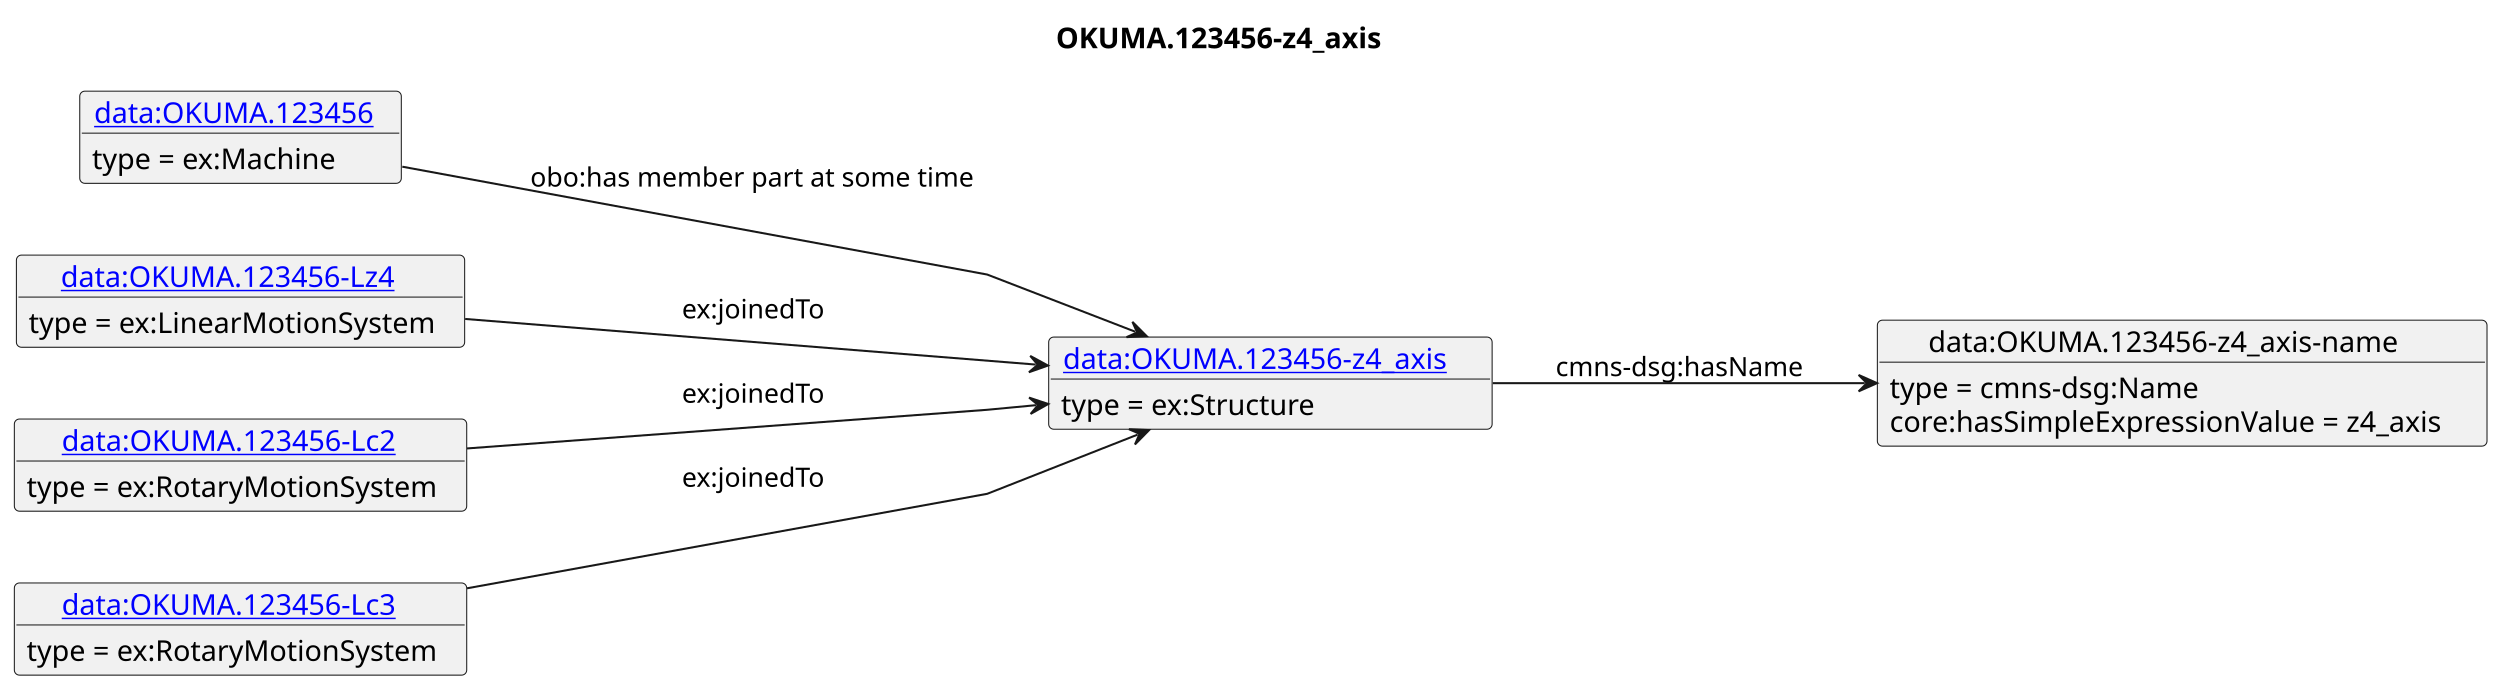
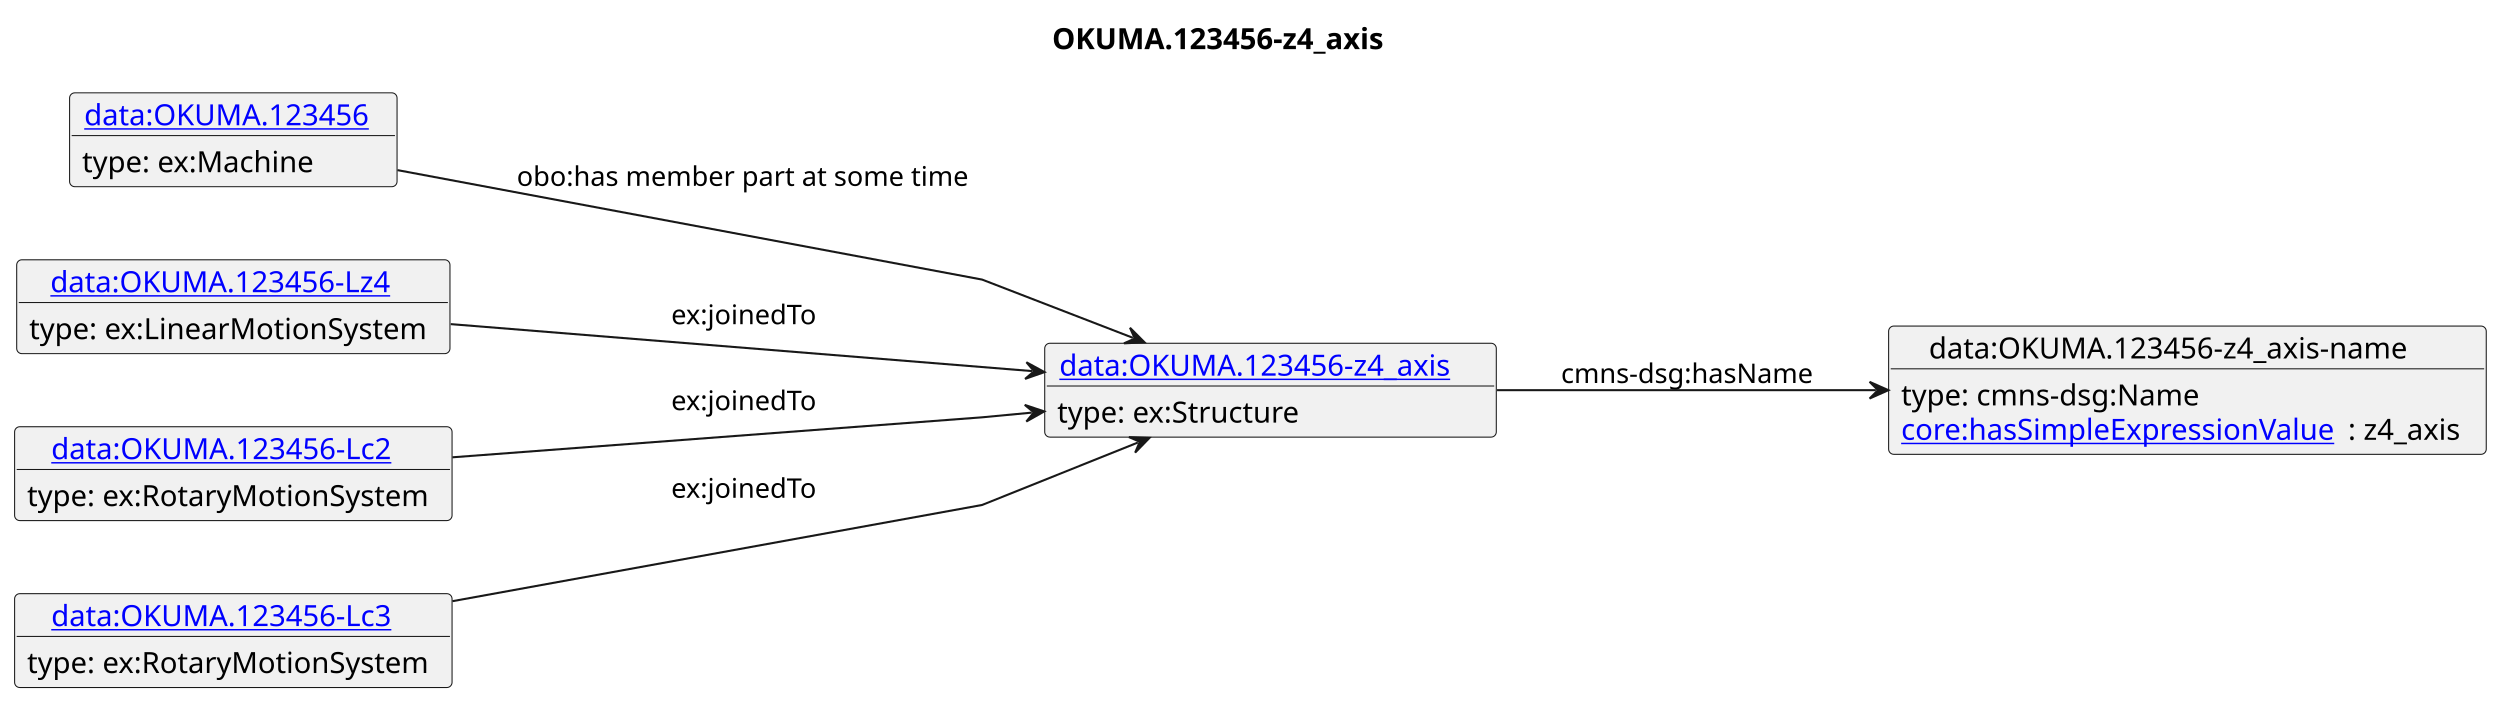
- <svg xmlns="http://www.w3.org/2000/svg" xmlns:xlink="http://www.w3.org/1999/xlink" contentStyleType="text/css" data-diagram-type="CLASS" height="336px" preserveAspectRatio="none" style="width:1220px;height:336px;background:#FFFFFF;" version="1.1" viewBox="0 0 1220 336" width="1220px" zoomAndPan="magnify">
+ <svg xmlns="http://www.w3.org/2000/svg" xmlns:xlink="http://www.w3.org/1999/xlink" contentStyleType="text/css" data-diagram-type="CLASS" height="336px" preserveAspectRatio="none" style="width:1198px;height:336px;background:#FFFFFF;" version="1.1" viewBox="0 0 1198 336" width="1198px" zoomAndPan="magnify">
  <defs />
  <g>
-     <text fill="#000000" font-family="sans-serif" font-size="14" font-weight="bold" lengthAdjust="spacing" textLength="176.08" x="515.29" y="23.535">OKUMA.123456-z4_axis</text>
+     <text fill="#000000" font-family="sans-serif" font-size="14" font-weight="bold" lengthAdjust="spacing" textLength="176.08" x="504.165" y="23.535">OKUMA.123456-z4_axis</text>
    <g class="entity" data-entity="o1" data-source-line="4" data-uid="ent0002" id="entity_o1">
-       <rect fill="#F1F1F1" height="44.977" rx="2.5" ry="2.5" style="stroke:#181818;stroke-width:0.5;" width="216.398" x="511.76" y="164.488" />
+       <rect fill="#F1F1F1" height="44.977" rx="2.5" ry="2.5" style="stroke:#181818;stroke-width:0.5;" width="216.398" x="500.63" y="164.488" />
      <a href="./OKUMA.123456-z4_axis.html" target="_top" title="./OKUMA.123456-z4_axis.html" xlink:actuate="onRequest" xlink:href="./OKUMA.123456-z4_axis.html" xlink:show="new" xlink:title="./OKUMA.123456-z4_axis.html" xlink:type="simple">
-         <text fill="#0000FF" font-family="sans-serif" font-size="14" lengthAdjust="spacing" text-decoration="underline" textLength="202.398" x="518.76" y="180.023">data:OKUMA.123456-z4_axis</text>
+         <text fill="#0000FF" font-family="sans-serif" font-size="14" lengthAdjust="spacing" text-decoration="underline" textLength="202.398" x="507.63" y="180.023">data:OKUMA.123456-z4_axis</text>
      </a>
-       <line style="stroke:#181818;stroke-width:0.5;" x1="512.76" x2="727.158" y1="184.977" y2="184.977" />
-       <text fill="#000000" font-family="sans-serif" font-size="14" lengthAdjust="spacing" textLength="131.783" x="517.76" y="202.512">type = ex:Structure</text>
+       <line style="stroke:#181818;stroke-width:0.5;" x1="501.63" x2="716.028" y1="184.977" y2="184.977" />
+       <text fill="#000000" font-family="sans-serif" font-size="14" lengthAdjust="spacing" textLength="120.654" x="506.63" y="202.512">type: ex:Structure</text>
    </g>
    <g class="entity" data-entity="o2" data-source-line="7" data-uid="ent0003" id="entity_o2">
-       <rect fill="#F1F1F1" height="61.465" rx="2.5" ry="2.5" style="stroke:#181818;stroke-width:0.5;" width="297.51" x="916.15" y="156.248" />
-       <text fill="#000000" font-family="sans-serif" font-size="14" lengthAdjust="spacing" textLength="247.789" x="941.01" y="171.783">data:OKUMA.123456-z4_axis-name</text>
-       <line style="stroke:#181818;stroke-width:0.5;" x1="917.15" x2="1212.66" y1="176.737" y2="176.737" />
-       <text fill="#000000" font-family="sans-serif" font-size="14" lengthAdjust="spacing" textLength="161.369" x="922.15" y="194.272">type = cmns-dsg:Name</text>
-       <text fill="#000000" font-family="sans-serif" font-size="14" lengthAdjust="spacing" textLength="285.51" x="922.15" y="210.76">core:hasSimpleExpressionValue = z4_axis</text>
+       <rect fill="#F1F1F1" height="61.465" rx="2.5" ry="2.5" style="stroke:#181818;stroke-width:0.5;" width="286.381" x="905.03" y="156.248" />
+       <text fill="#000000" font-family="sans-serif" font-size="14" lengthAdjust="spacing" textLength="247.789" x="924.326" y="171.783">data:OKUMA.123456-z4_axis-name</text>
+       <line style="stroke:#181818;stroke-width:0.5;" x1="906.03" x2="1190.411" y1="176.737" y2="176.737" />
+       <text fill="#000000" font-family="sans-serif" font-size="14" lengthAdjust="spacing" textLength="150.24" x="911.03" y="194.272">type: cmns-dsg:Name</text>
+       <a href="https://spec.industrialontologies.org/ontology/core/Core/hasSimpleExpressionValue" target="_top" title="https://spec.industrialontologies.org/ontology/core/Core/hasSimpleExpressionValue" xlink:actuate="onRequest" xlink:href="https://spec.industrialontologies.org/ontology/core/Core/hasSimpleExpressionValue" xlink:show="new" xlink:title="https://spec.industrialontologies.org/ontology/core/Core/hasSimpleExpressionValue" xlink:type="simple">
+         <text fill="#0000FF" font-family="sans-serif" font-size="14" lengthAdjust="spacing" text-decoration="underline" textLength="214.143" x="911.03" y="210.76">core:hasSimpleExpressionValue</text>
+       </a>
+       <text fill="#000000" font-family="sans-serif" font-size="14" lengthAdjust="spacing" textLength="60.238" x="1125.173" y="210.76">: z4_axis</text>
    </g>
    <g class="entity" data-entity="o3" data-source-line="10" data-uid="ent0004" id="entity_o3">
-       <rect fill="#F1F1F1" height="44.977" rx="2.5" ry="2.5" style="stroke:#181818;stroke-width:0.5;" width="156.919" x="38.92" y="44.488" />
+       <rect fill="#F1F1F1" height="44.977" rx="2.5" ry="2.5" style="stroke:#181818;stroke-width:0.5;" width="156.919" x="33.35" y="44.488" />
      <a href="./OKUMA.123456.html" target="_top" title="./OKUMA.123456.html" xlink:actuate="onRequest" xlink:href="./OKUMA.123456.html" xlink:show="new" xlink:title="./OKUMA.123456.html" xlink:type="simple">
-         <text fill="#0000FF" font-family="sans-serif" font-size="14" lengthAdjust="spacing" text-decoration="underline" textLength="142.919" x="45.92" y="60.023">data:OKUMA.123456</text>
+         <text fill="#0000FF" font-family="sans-serif" font-size="14" lengthAdjust="spacing" text-decoration="underline" textLength="142.919" x="40.35" y="60.023">data:OKUMA.123456</text>
      </a>
-       <line style="stroke:#181818;stroke-width:0.5;" x1="39.92" x2="194.839" y1="64.977" y2="64.977" />
-       <text fill="#000000" font-family="sans-serif" font-size="14" lengthAdjust="spacing" textLength="126.15" x="44.92" y="82.512">type = ex:Machine</text>
+       <line style="stroke:#181818;stroke-width:0.5;" x1="34.35" x2="189.269" y1="64.977" y2="64.977" />
+       <text fill="#000000" font-family="sans-serif" font-size="14" lengthAdjust="spacing" textLength="115.022" x="39.35" y="82.512">type: ex:Machine</text>
    </g>
    <g class="entity" data-entity="o4" data-source-line="13" data-uid="ent0005" id="entity_o4">
-       <rect fill="#F1F1F1" height="44.977" rx="2.5" ry="2.5" style="stroke:#181818;stroke-width:0.5;" width="218.753" x="8" y="124.488" />
+       <rect fill="#F1F1F1" height="44.977" rx="2.5" ry="2.5" style="stroke:#181818;stroke-width:0.5;" width="207.624" x="8" y="124.488" />
      <a href="./OKUMA.123456-Lz4.html" target="_top" title="./OKUMA.123456-Lz4.html" xlink:actuate="onRequest" xlink:href="./OKUMA.123456-Lz4.html" xlink:show="new" xlink:title="./OKUMA.123456-Lz4.html" xlink:type="simple">
-         <text fill="#0000FF" font-family="sans-serif" font-size="14" lengthAdjust="spacing" text-decoration="underline" textLength="175.362" x="29.695" y="140.023">data:OKUMA.123456-Lz4</text>
+         <text fill="#0000FF" font-family="sans-serif" font-size="14" lengthAdjust="spacing" text-decoration="underline" textLength="175.362" x="24.131" y="140.023">data:OKUMA.123456-Lz4</text>
      </a>
-       <line style="stroke:#181818;stroke-width:0.5;" x1="9" x2="225.753" y1="144.977" y2="144.977" />
-       <text fill="#000000" font-family="sans-serif" font-size="14" lengthAdjust="spacing" textLength="206.753" x="14" y="162.512">type = ex:LinearMotionSystem</text>
+       <line style="stroke:#181818;stroke-width:0.5;" x1="9" x2="214.624" y1="144.977" y2="144.977" />
+       <text fill="#000000" font-family="sans-serif" font-size="14" lengthAdjust="spacing" textLength="195.624" x="14" y="162.512">type: ex:LinearMotionSystem</text>
    </g>
    <g class="entity" data-entity="o5" data-source-line="16" data-uid="ent0006" id="entity_o5">
-       <rect fill="#F1F1F1" height="44.977" rx="2.5" ry="2.5" style="stroke:#181818;stroke-width:0.5;" width="220.756" x="7" y="204.488" />
+       <rect fill="#F1F1F1" height="44.977" rx="2.5" ry="2.5" style="stroke:#181818;stroke-width:0.5;" width="209.627" x="7" y="204.488" />
      <a href="./OKUMA.123456-Lc2.html" target="_top" title="./OKUMA.123456-Lc2.html" xlink:actuate="onRequest" xlink:href="./OKUMA.123456-Lc2.html" xlink:show="new" xlink:title="./OKUMA.123456-Lc2.html" xlink:type="simple">
-         <text fill="#0000FF" font-family="sans-serif" font-size="14" lengthAdjust="spacing" text-decoration="underline" textLength="174.508" x="30.124" y="220.023">data:OKUMA.123456-Lc2</text>
+         <text fill="#0000FF" font-family="sans-serif" font-size="14" lengthAdjust="spacing" text-decoration="underline" textLength="174.508" x="24.56" y="220.023">data:OKUMA.123456-Lc2</text>
      </a>
-       <line style="stroke:#181818;stroke-width:0.5;" x1="8" x2="226.756" y1="224.977" y2="224.977" />
-       <text fill="#000000" font-family="sans-serif" font-size="14" lengthAdjust="spacing" textLength="208.756" x="13" y="242.512">type = ex:RotaryMotionSystem</text>
+       <line style="stroke:#181818;stroke-width:0.5;" x1="8" x2="215.627" y1="224.977" y2="224.977" />
+       <text fill="#000000" font-family="sans-serif" font-size="14" lengthAdjust="spacing" textLength="197.627" x="13" y="242.512">type: ex:RotaryMotionSystem</text>
    </g>
    <g class="entity" data-entity="o6" data-source-line="19" data-uid="ent0007" id="entity_o6">
-       <rect fill="#F1F1F1" height="44.977" rx="2.5" ry="2.5" style="stroke:#181818;stroke-width:0.5;" width="220.756" x="7" y="284.488" />
+       <rect fill="#F1F1F1" height="44.977" rx="2.5" ry="2.5" style="stroke:#181818;stroke-width:0.5;" width="209.627" x="7" y="284.488" />
      <a href="./OKUMA.123456-Lc3.html" target="_top" title="./OKUMA.123456-Lc3.html" xlink:actuate="onRequest" xlink:href="./OKUMA.123456-Lc3.html" xlink:show="new" xlink:title="./OKUMA.123456-Lc3.html" xlink:type="simple">
-         <text fill="#0000FF" font-family="sans-serif" font-size="14" lengthAdjust="spacing" text-decoration="underline" textLength="174.508" x="30.124" y="300.023">data:OKUMA.123456-Lc3</text>
+         <text fill="#0000FF" font-family="sans-serif" font-size="14" lengthAdjust="spacing" text-decoration="underline" textLength="174.508" x="24.56" y="300.023">data:OKUMA.123456-Lc3</text>
      </a>
-       <line style="stroke:#181818;stroke-width:0.5;" x1="8" x2="226.756" y1="304.977" y2="304.977" />
-       <text fill="#000000" font-family="sans-serif" font-size="14" lengthAdjust="spacing" textLength="208.756" x="13" y="322.512">type = ex:RotaryMotionSystem</text>
+       <line style="stroke:#181818;stroke-width:0.5;" x1="8" x2="215.627" y1="304.977" y2="304.977" />
+       <text fill="#000000" font-family="sans-serif" font-size="14" lengthAdjust="spacing" textLength="197.627" x="13" y="322.512">type: ex:RotaryMotionSystem</text>
    </g>
    <g class="link" data-entity-1="o1" data-entity-2="o2" data-source-line="22" data-uid="lnk8" id="link_o1_o2">
-       <path codeLine="22" d="M728.46,186.978 C784.8,186.978 848.65,186.978 910.01,186.978" fill="none" id="o1-to-o2" style="stroke:#181818;stroke-width:1;" />
-       <polygon fill="#181818" points="916.01,186.978,907.01,182.978,911.01,186.978,907.01,190.978,916.01,186.978" style="stroke:#181818;stroke-width:1;" />
-       <text fill="#000000" font-family="sans-serif" font-size="13" lengthAdjust="spacing" textLength="126.077" x="759.15" y="183.547">cmns-dsg:hasName</text>
+       <path codeLine="22" d="M717.38,186.978 C773.92,186.978 837.94,186.978 898.91,186.978" fill="none" id="o1-to-o2" style="stroke:#181818;stroke-width:1;" />
+       <polygon fill="#181818" points="904.91,186.978,895.91,182.978,899.91,186.978,895.91,190.978,904.91,186.978" style="stroke:#181818;stroke-width:1;" />
+       <text fill="#000000" font-family="sans-serif" font-size="13" lengthAdjust="spacing" textLength="126.077" x="748.03" y="183.547">cmns-dsg:hasName</text>
    </g>
    <g class="link" data-entity-1="o3" data-entity-2="o1" data-source-line="24" data-uid="lnk9" id="link_o3_o1">
-       <path codeLine="24" d="M196.33,81.348 C303.1,101.038 481.76,133.978 481.76,133.978 C481.76,133.978 516.903,147.557 553.983,161.877" fill="none" id="o3-to-o1" style="stroke:#181818;stroke-width:1;" />
-       <polygon fill="#181818" points="559.58,164.038,552.625,157.065,554.916,162.237,549.743,164.527,559.58,164.038" style="stroke:#181818;stroke-width:1;" />
-       <text fill="#000000" font-family="sans-serif" font-size="13" lengthAdjust="spacing" textLength="222.542" x="258.76" y="91.047">obo:has member part at some time</text>
+       <path codeLine="24" d="M190.45,81.518 C295.69,101.218 470.63,133.978 470.63,133.978 C470.63,133.978 505.773,147.557 542.853,161.877" fill="none" id="o3-to-o1" style="stroke:#181818;stroke-width:1;" />
+       <polygon fill="#181818" points="548.45,164.038,541.495,157.065,543.786,162.237,538.613,164.527,548.45,164.038" style="stroke:#181818;stroke-width:1;" />
+       <text fill="#000000" font-family="sans-serif" font-size="13" lengthAdjust="spacing" textLength="222.542" x="247.63" y="89.077">obo:has member part at some time</text>
    </g>
    <g class="link" data-entity-1="o4" data-entity-2="o1" data-source-line="25" data-uid="lnk10" id="link_o4_o1">
-       <path codeLine="25" d="M227,155.658 C311.25,162.388 421.449,171.2 505.429,177.91" fill="none" id="o4-to-o1" style="stroke:#181818;stroke-width:1;" />
-       <polygon fill="#181818" points="511.41,178.388,502.757,173.684,506.426,177.99,502.12,181.659,511.41,178.388" style="stroke:#181818;stroke-width:1;" />
-       <text fill="#000000" font-family="sans-serif" font-size="13" lengthAdjust="spacing" textLength="74.725" x="332.76" y="155.367">ex:joinedTo</text>
+       <path codeLine="25" d="M215.98,155.318 C299.29,162.048 410.139,171.005 494.529,177.825" fill="none" id="o4-to-o1" style="stroke:#181818;stroke-width:1;" />
+       <polygon fill="#181818" points="500.51,178.308,491.861,173.596,495.526,177.905,491.217,181.57,500.51,178.308" style="stroke:#181818;stroke-width:1;" />
+       <text fill="#000000" font-family="sans-serif" font-size="13" lengthAdjust="spacing" textLength="74.725" x="321.63" y="155.367">ex:joinedTo</text>
    </g>
    <g class="link" data-entity-1="o5" data-entity-2="o1" data-source-line="26" data-uid="lnk11" id="link_o5_o1">
-       <path codeLine="26" d="M227.9,218.838 C334.89,210.888 481.76,199.978 481.76,199.978 C481.76,199.978 488.197,199.376 505.557,197.726" fill="none" id="o5-to-o1" style="stroke:#181818;stroke-width:1;" />
-       <polygon fill="#181818" points="511.53,197.158,502.192,194.028,506.552,197.631,502.949,201.992,511.53,197.158" style="stroke:#181818;stroke-width:1;" />
-       <text fill="#000000" font-family="sans-serif" font-size="13" lengthAdjust="spacing" textLength="74.725" x="332.76" y="196.547">ex:joinedTo</text>
+       <path codeLine="26" d="M216.79,219.138 C322.43,211.158 470.63,199.978 470.63,199.978 C470.63,199.978 477.067,199.376 494.427,197.726" fill="none" id="o5-to-o1" style="stroke:#181818;stroke-width:1;" />
+       <polygon fill="#181818" points="500.4,197.158,491.062,194.028,495.422,197.631,491.819,201.992,500.4,197.158" style="stroke:#181818;stroke-width:1;" />
+       <text fill="#000000" font-family="sans-serif" font-size="13" lengthAdjust="spacing" textLength="74.725" x="321.63" y="196.547">ex:joinedTo</text>
    </g>
    <g class="link" data-entity-1="o6" data-entity-2="o1" data-source-line="27" data-uid="lnk12" id="link_o6_o1">
-       <path codeLine="27" d="M227.9,287.088 C334.89,267.658 481.76,240.978 481.76,240.978 C481.76,240.978 517.797,226.796 555.187,212.076" fill="none" id="o6-to-o1" style="stroke:#181818;stroke-width:1;" />
-       <polygon fill="#181818" points="560.77,209.878,550.93,209.453,556.118,211.71,553.861,216.897,560.77,209.878" style="stroke:#181818;stroke-width:1;" />
-       <text fill="#000000" font-family="sans-serif" font-size="13" lengthAdjust="spacing" textLength="74.725" x="332.76" y="237.547">ex:joinedTo</text>
+       <path codeLine="27" d="M216.79,288.088 C322.43,268.898 470.63,241.978 470.63,241.978 C470.63,241.978 507.571,227.171 545.261,212.061" fill="none" id="o6-to-o1" style="stroke:#181818;stroke-width:1;" />
+       <polygon fill="#181818" points="550.83,209.828,540.988,209.464,546.189,211.689,543.965,216.89,550.83,209.828" style="stroke:#181818;stroke-width:1;" />
+       <text fill="#000000" font-family="sans-serif" font-size="13" lengthAdjust="spacing" textLength="74.725" x="321.63" y="238.547">ex:joinedTo</text>
    </g>
  </g>
</svg>
